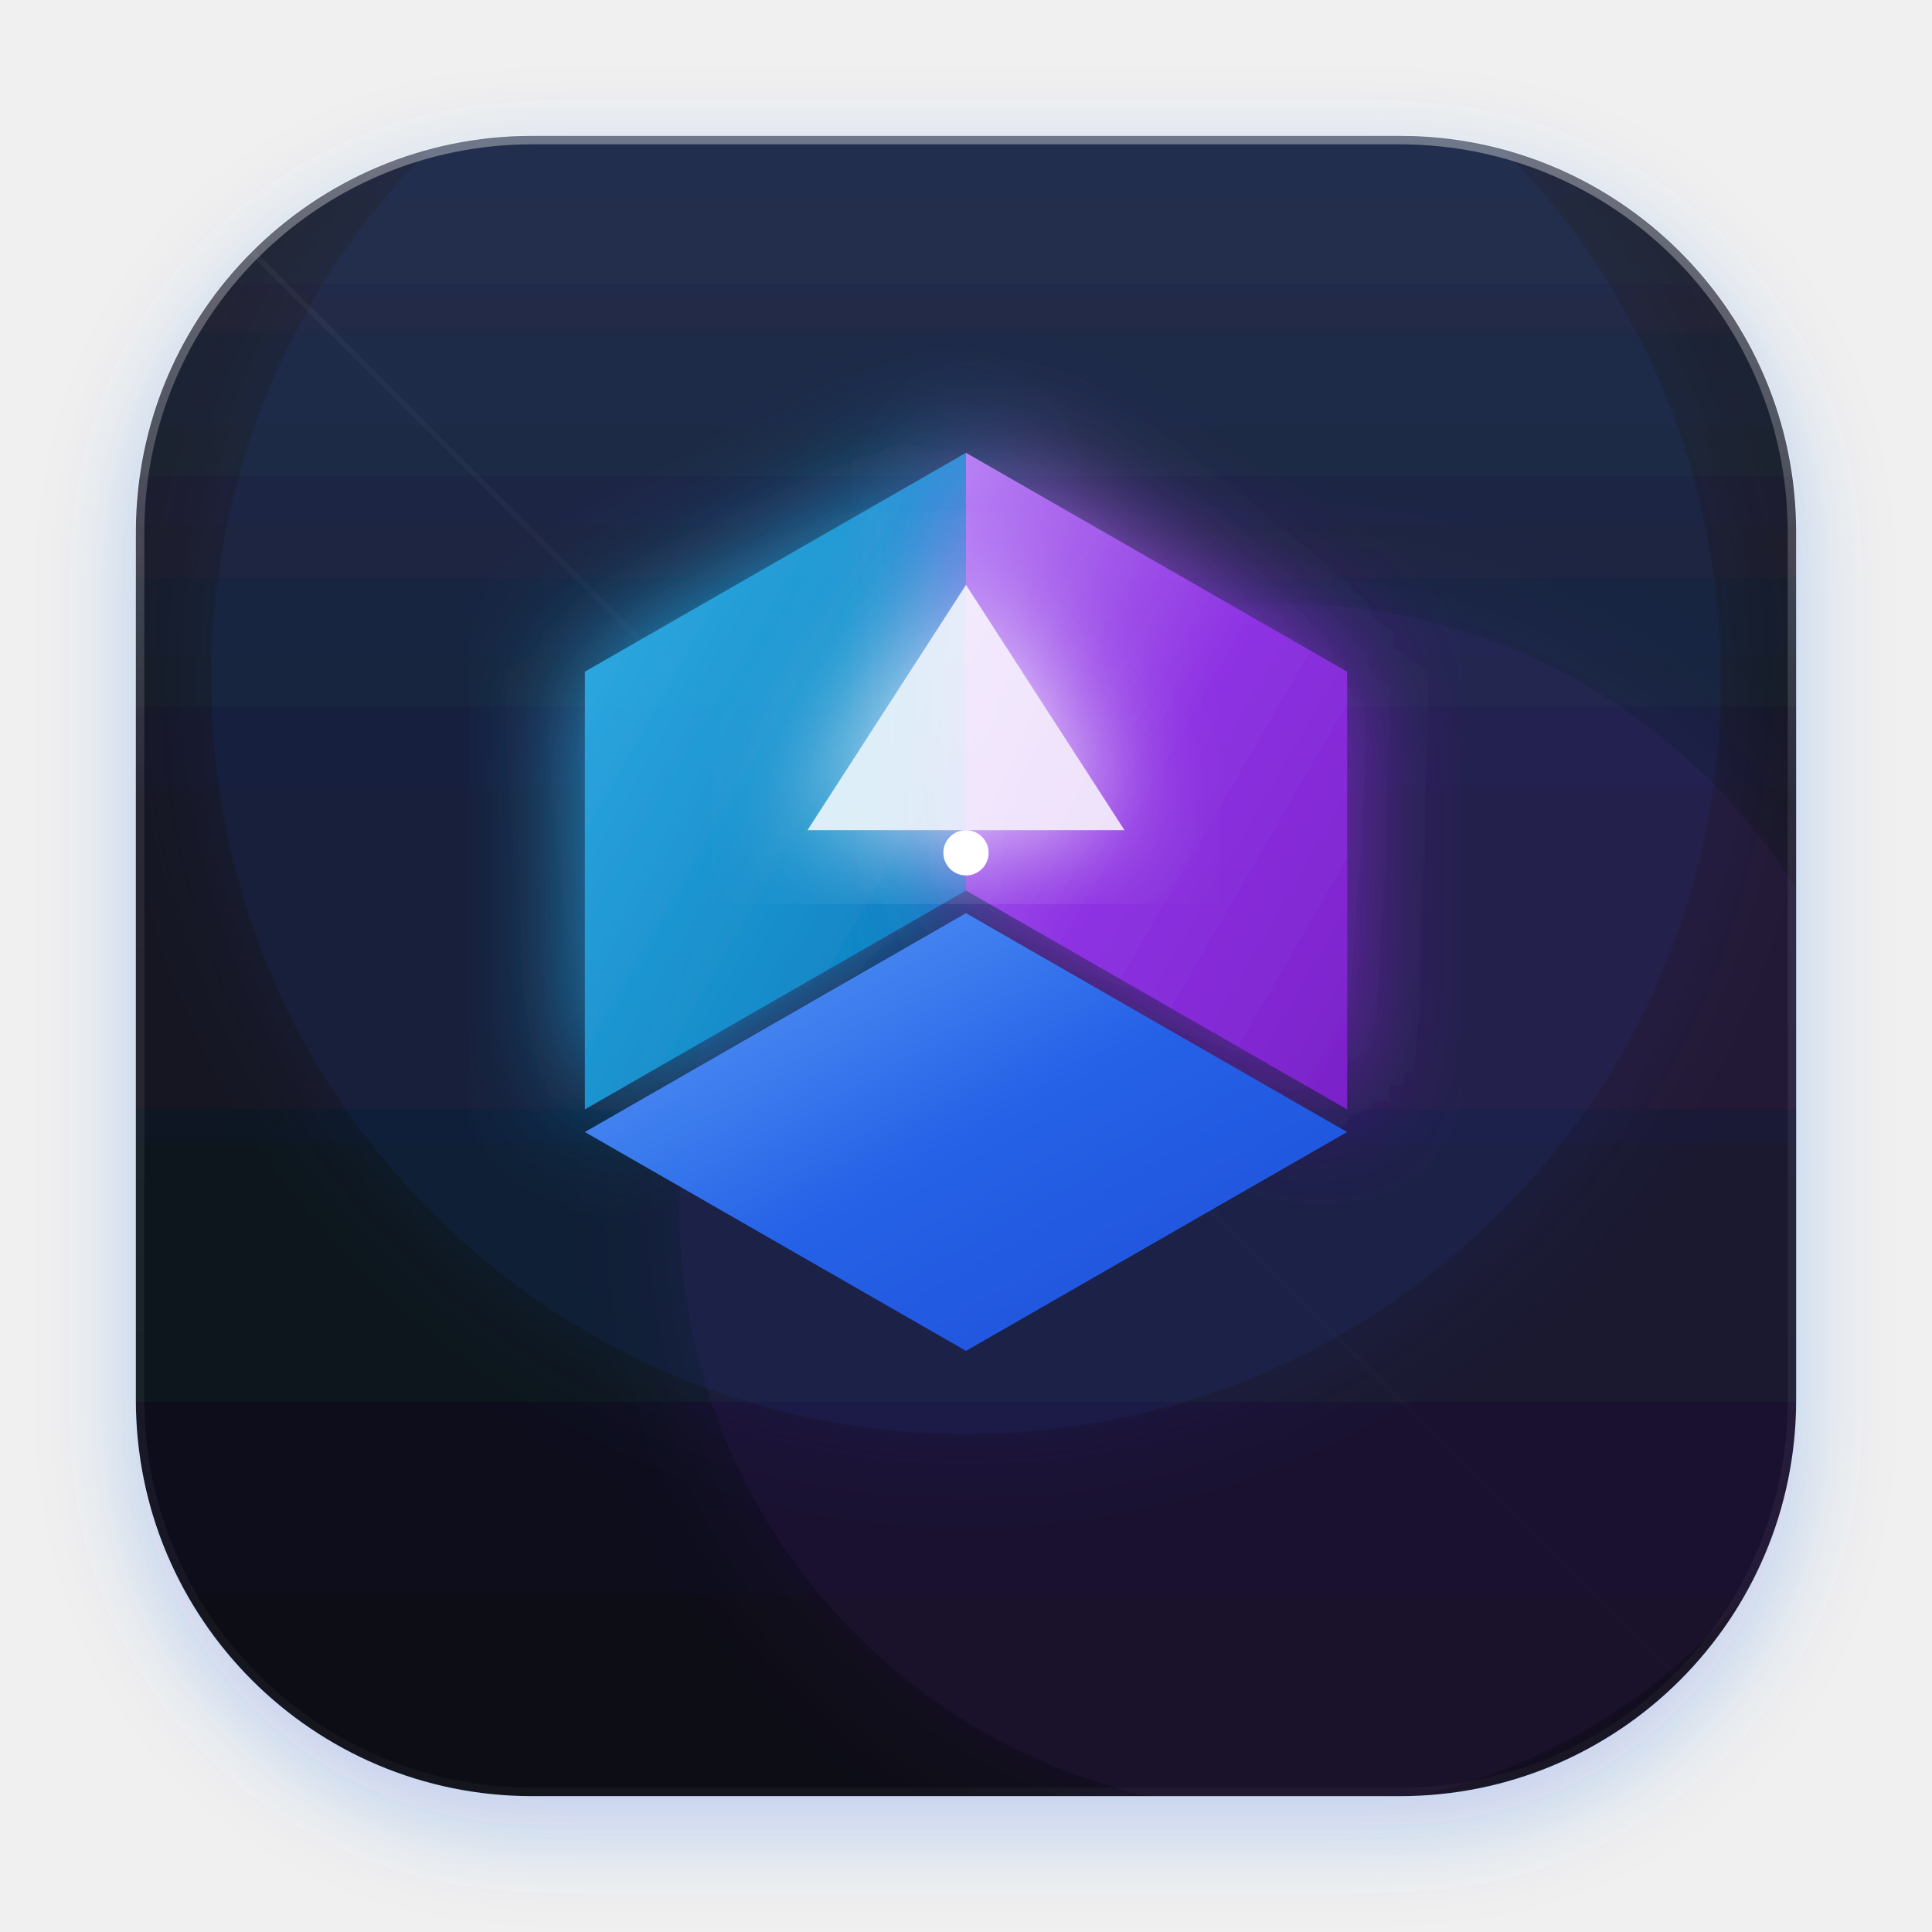
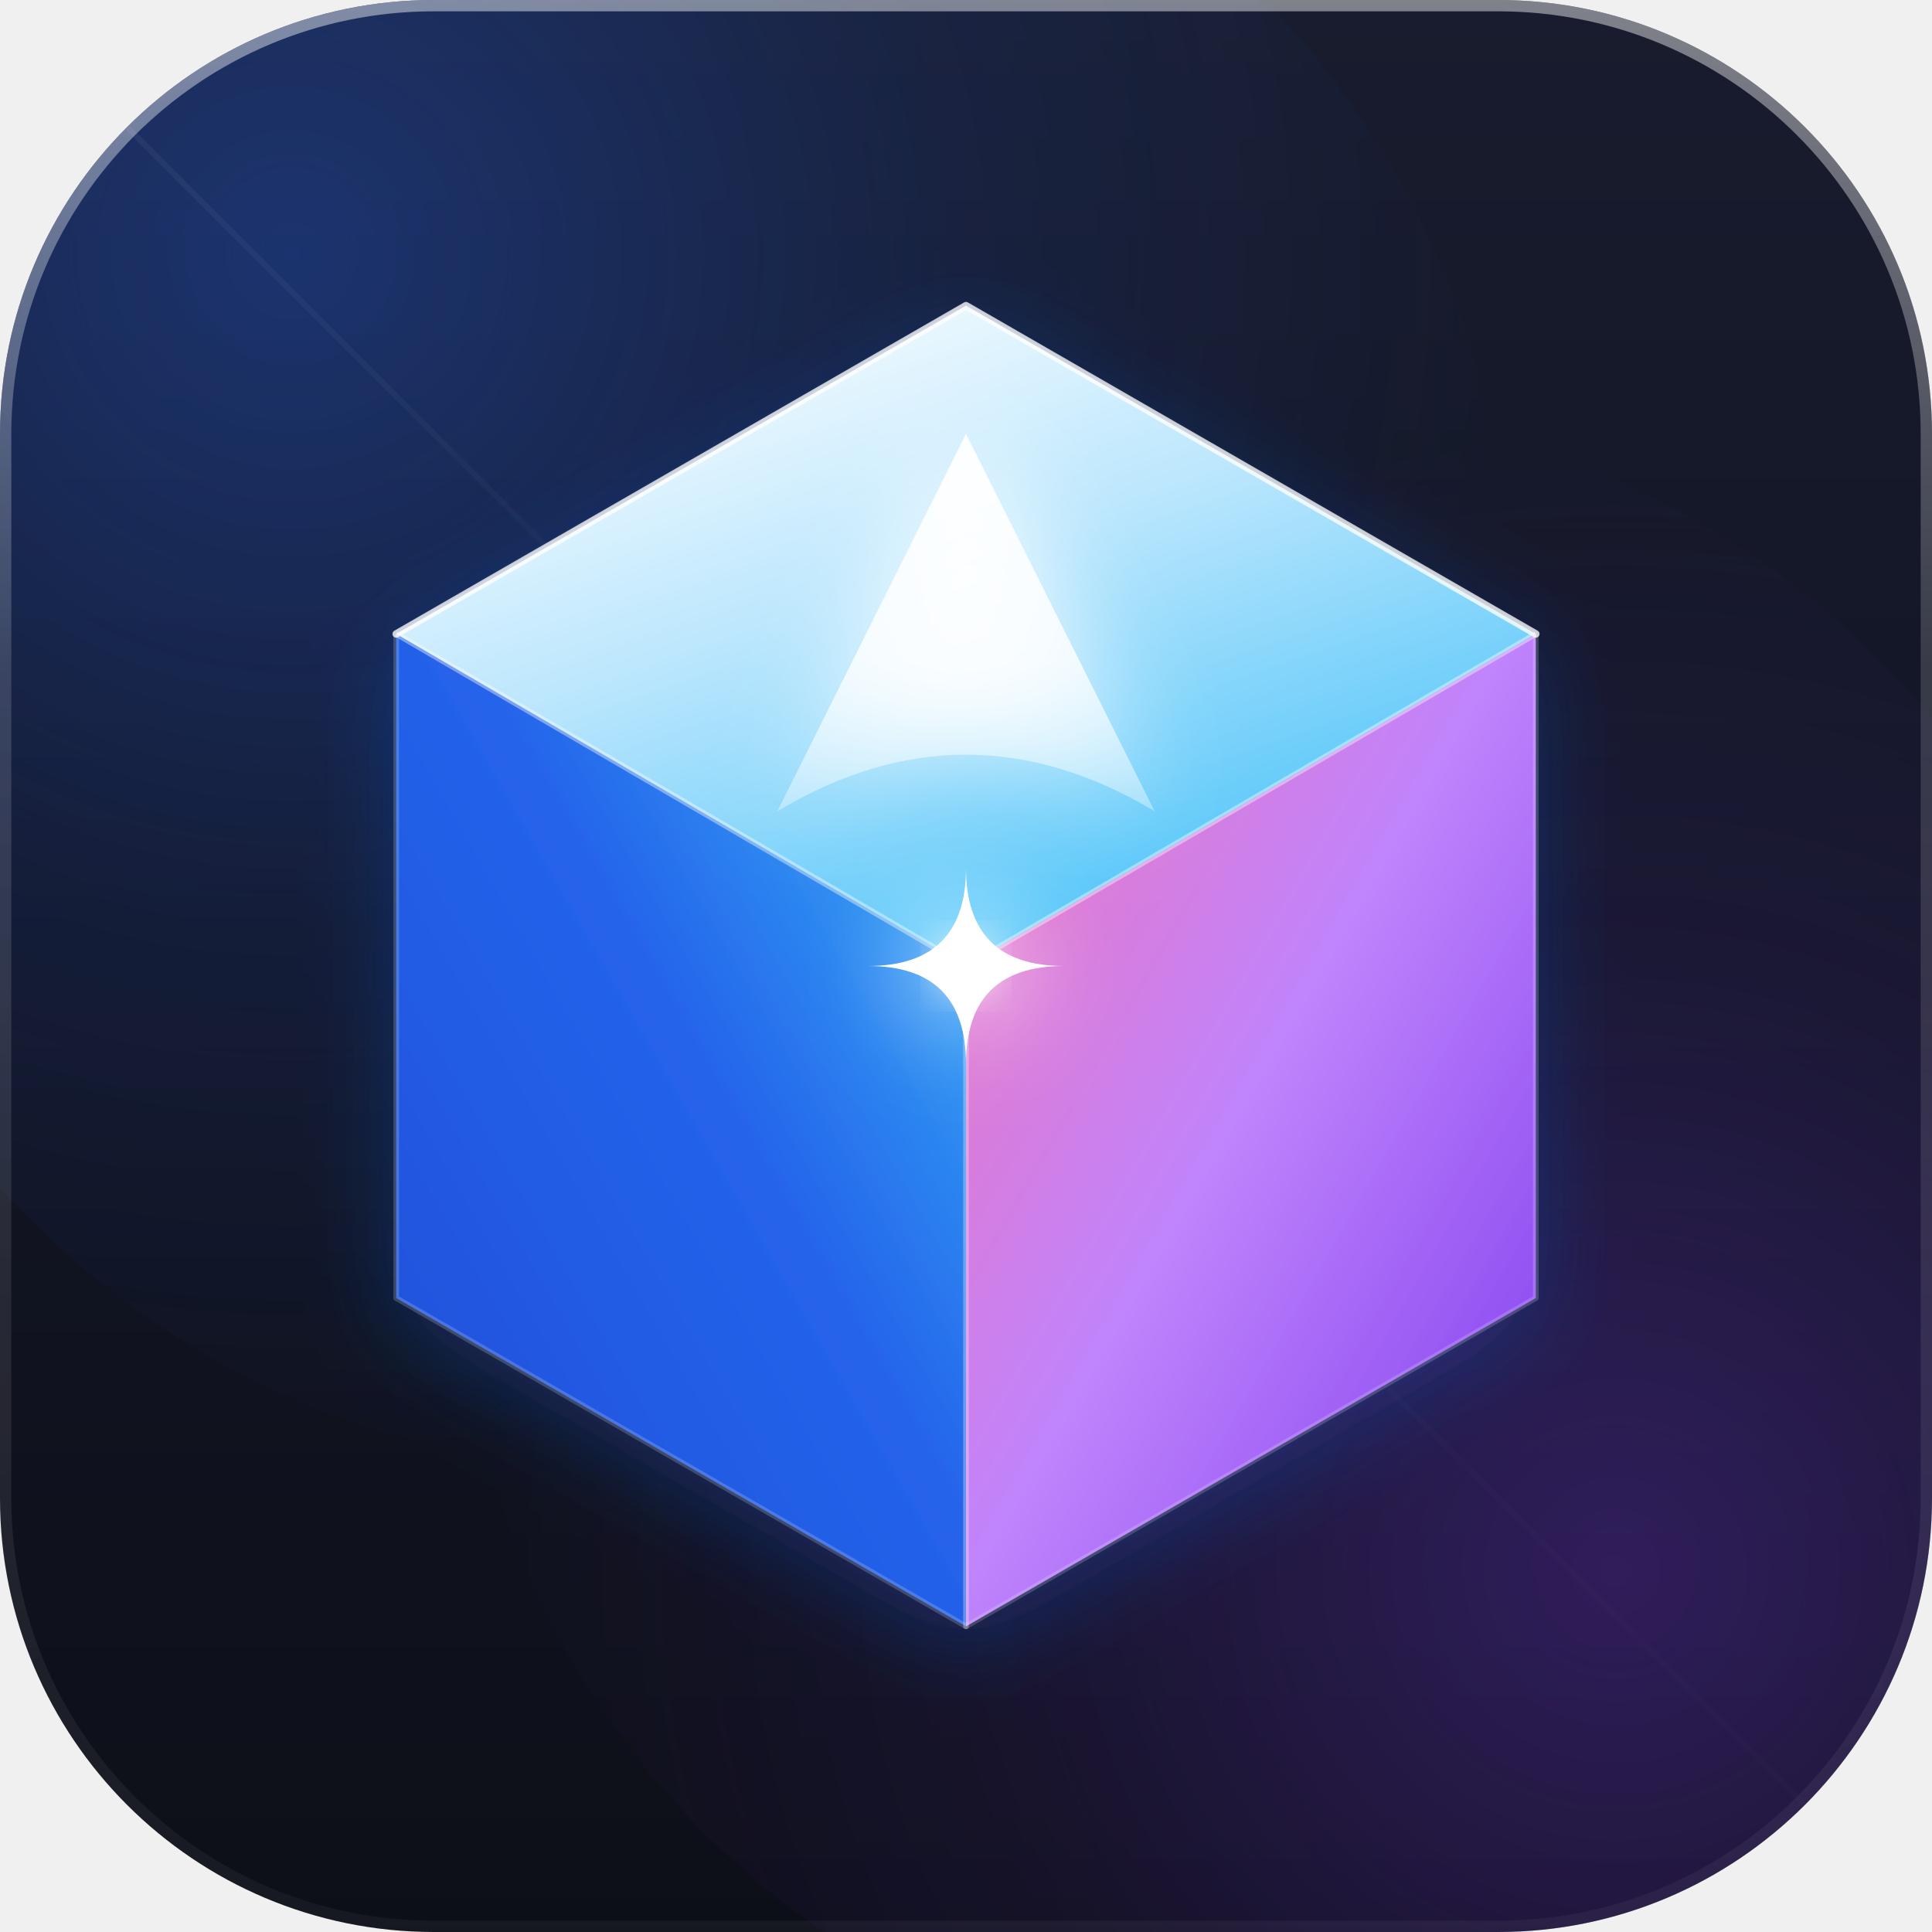
<svg xmlns="http://www.w3.org/2000/svg" viewBox="0 0 512 512" width="512" height="512">
  <defs>
    <clipPath id="squircleClip">
-       <rect x="36" y="36" width="440" height="440" rx="105" ry="105" />
+       <rect x="0" y="0" width="512" height="512" rx="115" ry="115" />
    </clipPath>
-     <linearGradient id="bgGrad" x1="0%" y1="0%" x2="0%" y2="100%">
-       <stop offset="0%" stop-color="#242838" />
-       <stop offset="40%" stop-color="#141724" />
-       <stop offset="100%" stop-color="#0c0e17" />
+     <linearGradient id="auraDarkBg" x1="0%" y1="0%" x2="0%" y2="100%">
+       <stop offset="0%" stop-color="#181c2e" />
+       <stop offset="50%" stop-color="#121524" />
+       <stop offset="100%" stop-color="#0d0f18" />
    </linearGradient>
-     <linearGradient id="appleBlue" x1="0%" y1="0%" x2="100%" y2="100%">
-       <stop offset="0%" stop-color="#60a5fa" />
-       <stop offset="50%" stop-color="#2563eb" />
+     <radialGradient id="ambientBlueGlow" cx="30%" cy="30%" r="70%">
+       <stop offset="0%" stop-color="#2563eb" stop-opacity="0.35" />
+       <stop offset="55%" stop-color="#2563eb" stop-opacity="0.10" />
+       <stop offset="100%" stop-color="#2563eb" stop-opacity="0" />
+     </radialGradient>
+     <radialGradient id="ambientPurpleGlow" cx="70%" cy="70%" r="70%">
+       <stop offset="0%" stop-color="#7c3aed" stop-opacity="0.30" />
+       <stop offset="55%" stop-color="#7c3aed" stop-opacity="0.08" />
+       <stop offset="100%" stop-color="#7c3aed" stop-opacity="0" />
+     </radialGradient>
+     <linearGradient id="glassBorder" x1="0%" y1="0%" x2="0%" y2="100%">
+       <stop offset="0%" stop-color="#ffffff" stop-opacity="0.45" />
+       <stop offset="35%" stop-color="#ffffff" stop-opacity="0.15" />
+       <stop offset="100%" stop-color="#ffffff" stop-opacity="0.04" />
+     </linearGradient>
+     <linearGradient id="topFacet" x1="20%" y1="0%" x2="80%" y2="100%">
+       <stop offset="0%" stop-color="#ffffff" />
+       <stop offset="42%" stop-color="#bae6fd" />
+       <stop offset="100%" stop-color="#38bdf8" />
+     </linearGradient>
+     <linearGradient id="leftFacet" x1="100%" y1="0%" x2="0%" y2="100%">
+       <stop offset="0%" stop-color="#38bdf8" />
+       <stop offset="45%" stop-color="#2563eb" />
      <stop offset="100%" stop-color="#1d4ed8" />
    </linearGradient>
-     <linearGradient id="neonPurple" x1="0%" y1="0%" x2="100%" y2="100%">
-       <stop offset="0%" stop-color="#c084fc" />
-       <stop offset="50%" stop-color="#9333ea" />
-       <stop offset="100%" stop-color="#7e22ce" />
+     <linearGradient id="rightFacet" x1="0%" y1="0%" x2="100%" y2="100%">
+       <stop offset="0%" stop-color="#f472b6" />
+       <stop offset="48%" stop-color="#c084fc" />
+       <stop offset="100%" stop-color="#7c3aed" />
    </linearGradient>
-     <linearGradient id="holoCyan" x1="0%" y1="0%" x2="100%" y2="100%">
-       <stop offset="0%" stop-color="#38bdf8" />
-       <stop offset="100%" stop-color="#0284c7" />
-     </linearGradient>
-     <linearGradient id="glassBorder" x1="0%" y1="0%" x2="0%" y2="100%">
-       <stop offset="0%" stop-color="#ffffff" stop-opacity="0.35" />
-       <stop offset="40%" stop-color="#ffffff" stop-opacity="0.08" />
-       <stop offset="100%" stop-color="#ffffff" stop-opacity="0.03" />
+     <linearGradient id="archGrad" x1="50%" y1="0%" x2="50%" y2="100%">
+       <stop offset="0%" stop-color="#ffffff" stop-opacity="0.95" />
+       <stop offset="60%" stop-color="#ffffff" stop-opacity="0.80" />
+       <stop offset="100%" stop-color="#ffffff" stop-opacity="0.35" />
    </linearGradient>
    <filter id="softGlow" x="-30%" y="-30%" width="160%" height="160%">
-       <feGaussianBlur stdDeviation="16" result="blur" />
+       <feGaussianBlur stdDeviation="14" result="blur" />
      <feComposite in="SourceGraphic" in2="blur" operator="over" />
    </filter>
-     <filter id="appShadow" x="-20%" y="-20%" width="140%" height="140%">
-       <feDropShadow dx="0" dy="20" stdDeviation="28" flood-color="#000000" flood-opacity="0.6" />
-       <feDropShadow dx="0" dy="8" stdDeviation="12" flood-color="#2563eb" flood-opacity="0.25" />
+     <filter id="coreGlow" x="-50%" y="-50%" width="200%" height="200%">
+       <feGaussianBlur stdDeviation="6" result="blur" />
+       <feComposite in="SourceGraphic" in2="blur" operator="over" />
+     </filter>
+     <filter id="emblemShadow" x="-20%" y="-20%" width="140%" height="140%">
+       <feDropShadow dx="0" dy="18" stdDeviation="24" flood-color="#000000" flood-opacity="0.55" />
+       <feDropShadow dx="0" dy="6" stdDeviation="12" flood-color="#2563eb" flood-opacity="0.30" />
    </filter>
  </defs>
-   <g filter="url(#appShadow)">
-     <rect x="36" y="36" width="440" height="440" rx="105" ry="105" fill="url(#bgGrad)" />
+   <rect x="0" y="0" width="512" height="512" rx="115" ry="115" fill="url(#auraDarkBg)" />
+   <g clip-path="url(#squircleClip)">
+     <circle cx="170" cy="160" r="230" fill="url(#ambientBlueGlow)" />
+     <circle cx="342" cy="330" r="220" fill="url(#ambientPurpleGlow)" />
+     <path d="M 0,0 L 512,512" stroke="url(#glassBorder)" stroke-width="1.5" opacity="0.12" />
+     <g filter="url(#emblemShadow)">
+       <path d="M 256,256 L 105,168 L 105,344 L 256,431 Z" fill="url(#leftFacet)" />
+       <path d="M 256,256 L 407,168 L 407,344 L 256,431 Z" fill="url(#rightFacet)" />
+       <path d="M 256,81 L 407,168 L 256,256 L 105,168 Z" fill="url(#topFacet)" />
+     </g>
+     <path d="M 256,81 L 407,168 L 407,344 L 256,431 L 105,344 L 105,168 Z" fill="none" stroke="rgba(255,255,255,0.18)" stroke-width="1.5" stroke-linejoin="round" />
+     <path d="M 105,168 L 256,81 L 407,168" fill="none" stroke="#ffffff" stroke-width="2" stroke-linecap="round" stroke-linejoin="round" opacity="0.75" />
+     <line x1="256" y1="256" x2="256" y2="431" stroke="rgba(255,255,255,0.3)" stroke-width="1.5" stroke-linecap="round" />
+     <line x1="256" y1="256" x2="105" y2="168" stroke="rgba(255,255,255,0.4)" stroke-width="1.5" />
+     <line x1="256" y1="256" x2="407" y2="168" stroke="rgba(255,255,255,0.4)" stroke-width="1.5" />
+     <path d="M 256,115 L 306,215 Q 256,185 206,215 Z" fill="url(#archGrad)" filter="url(#softGlow)" />
+     <path d="M 256,230 Q 256,256 282,256 Q 256,256 256,282 Q 256,256 230,256 Q 256,256 256,230 Z" fill="#ffffff" filter="url(#softGlow)" />
+     <circle cx="256" cy="256" r="6" fill="#ffffff" filter="url(#coreGlow)" />
+     <circle cx="256" cy="256" r="3.5" fill="#ffffff" />
  </g>
-   <g clip-path="url(#squircleClip)">
-     <circle cx="256" cy="180" r="200" fill="#2563eb" opacity="0.12" filter="url(#softGlow)" />
-     <circle cx="340" cy="320" r="160" fill="#9333ea" opacity="0.10" filter="url(#softGlow)" />
-     <path d="M 0,0 L 512,512" stroke="url(#glassBorder)" stroke-width="1.5" opacity="0.15" />
-     <path d="M 256,120 L 155,178 L 155,294 L 256,236 Z" fill="url(#holoCyan)" opacity="0.9" filter="url(#softGlow)" />
-     <path d="M 256,120 L 357,178 L 357,294 L 256,236 Z" fill="url(#neonPurple)" opacity="0.95" filter="url(#softGlow)" />
-     <path d="M 256,242 L 357,300 L 256,358 L 155,300 Z" fill="url(#appleBlue)" opacity="0.98" />
-     <path d="M 256,155 L 298,220 L 214,220 Z" fill="#ffffff" opacity="0.85" filter="url(#softGlow)" />
-     <circle cx="256" cy="226" r="6" fill="#ffffff" filter="url(#softGlow)" />
-   </g>
-   <rect x="37" y="37" width="438" height="438" rx="104" ry="104" fill="none" stroke="url(#glassBorder)" stroke-width="2.5" />
+   <rect x="1.5" y="1.5" width="509" height="509" rx="113.5" ry="113.5" fill="none" stroke="url(#glassBorder)" stroke-width="3" />
</svg>
